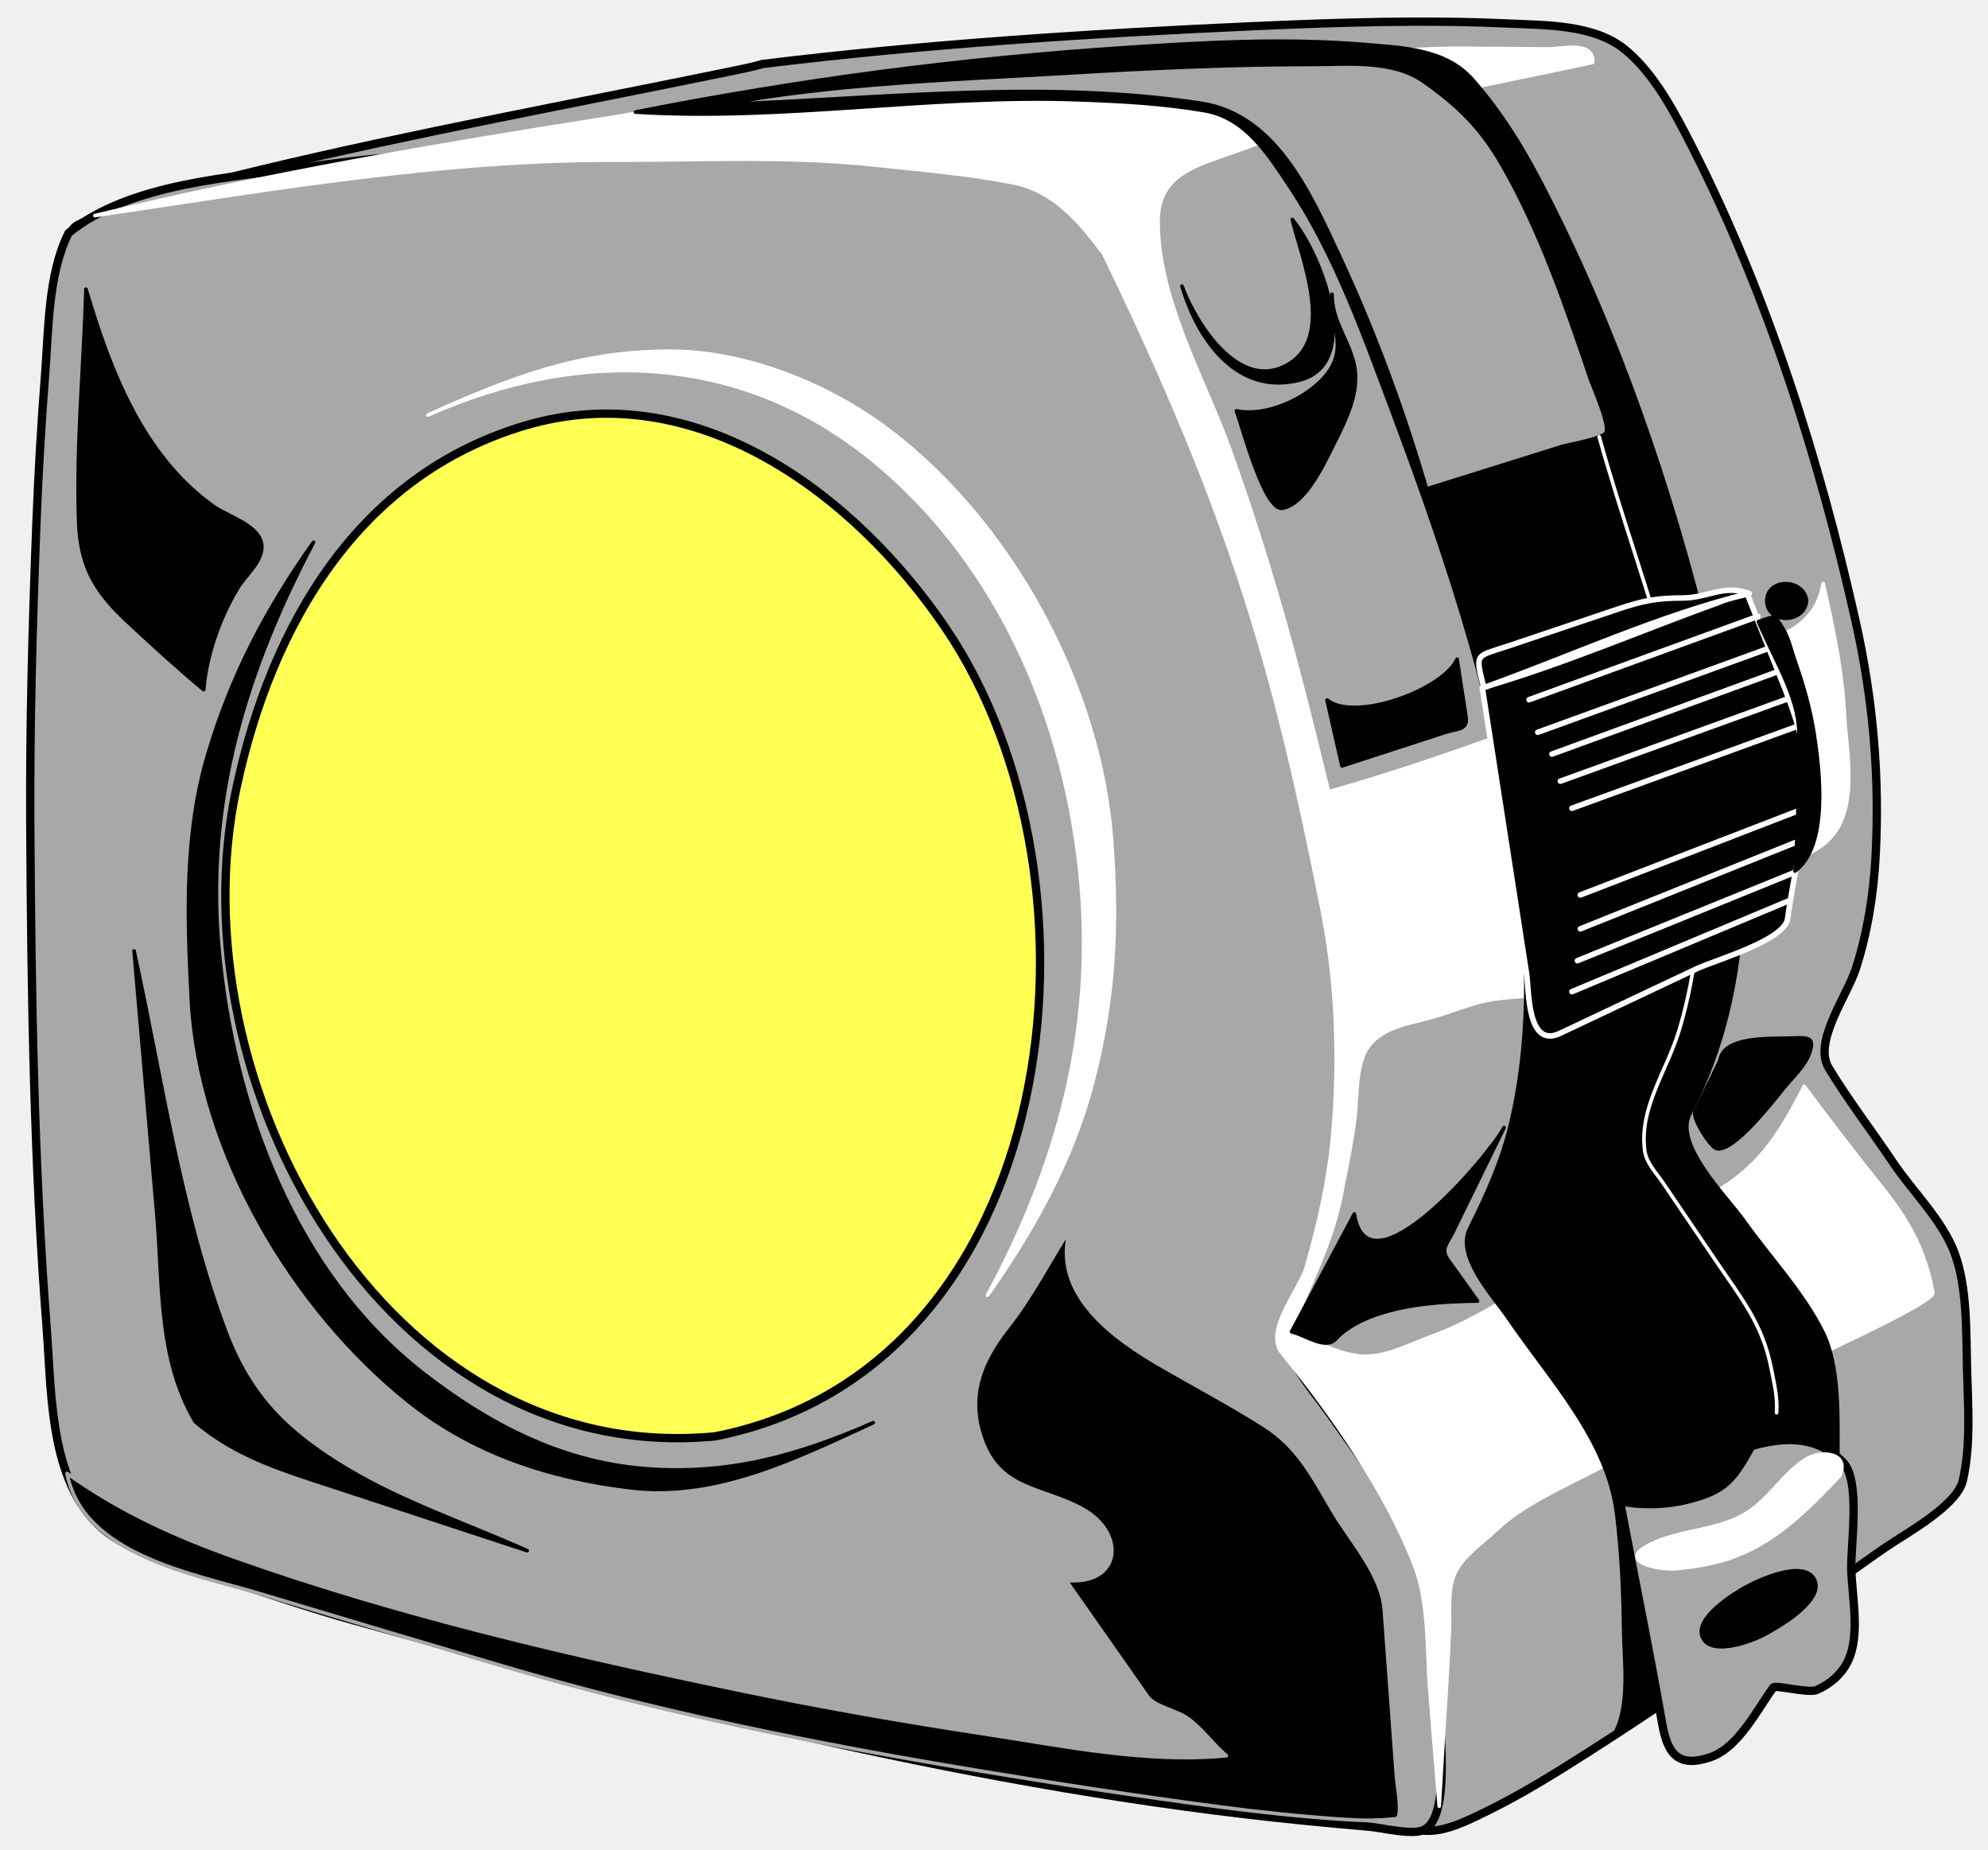
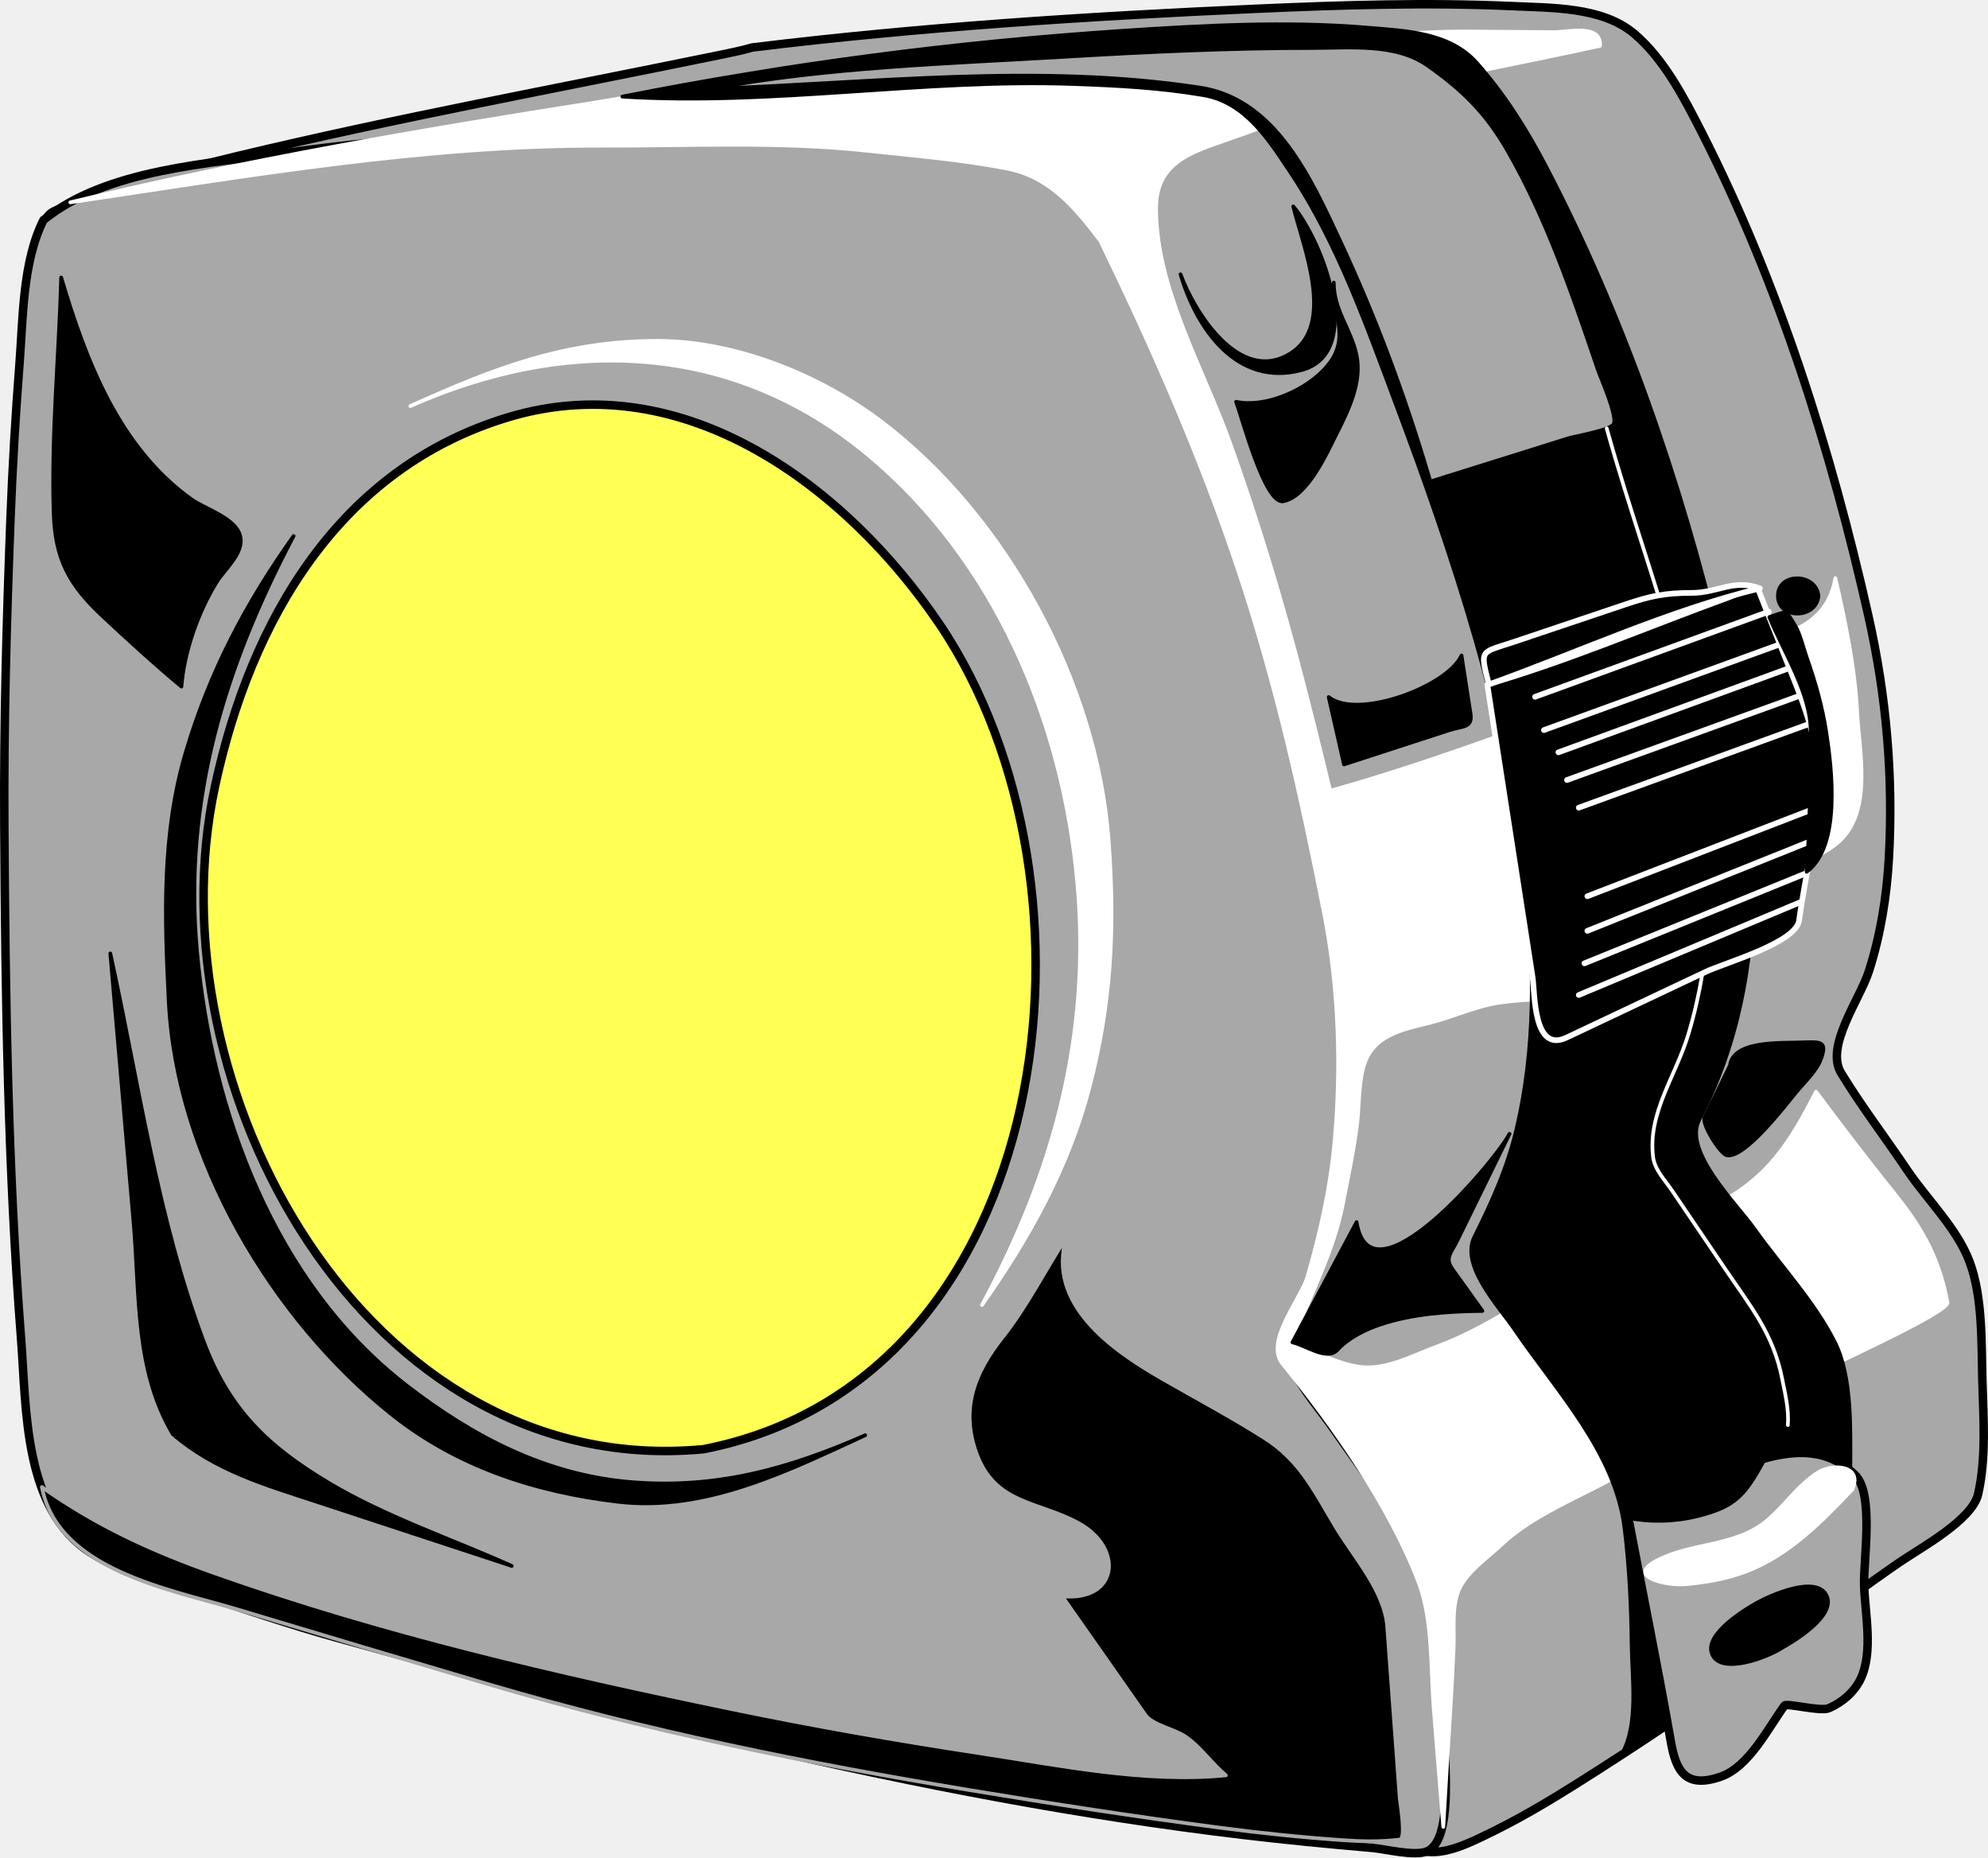
- <svg xmlns="http://www.w3.org/2000/svg" version="1.1" id="Layer_1" x="0px" y="0px" width="717.391px" height="667.392px" viewBox="0 0 717.391 667.392" enable-background="new 0 0 717.391 667.392" xml:space="preserve">
+ <svg xmlns="http://www.w3.org/2000/svg" version="1.1" id="Layer_1" x="0px" y="0px" width="256" height="239.147" viewBox="0 0 256 239.147" enable-background="new 0 0 717.391 667.392" xml:space="preserve">
  <defs id="defs73" />
-   <g id="g68">
-     <path fill-rule="evenodd" clip-rule="evenodd" fill="#A8A8A8" stroke="#000000" stroke-width="3" stroke-linecap="round" stroke-linejoin="round" d="   M275.186,23.076C334.11,15.87,393.59,12.054,452.884,9.42c30.197-1.341,60.717-2.333,90.932-0.95   c13.928,0.638,31.621,0.262,42.828,9.598c10.544,8.784,17.825,22.815,23.95,34.838c27.326,53.641,45.776,112.363,58.967,170.966   c6.372,28.312,8.864,56.79,7.23,85.79c-0.753,13.375-2.977,27.127-7.109,39.889c-3.162,9.765-15.498,26.382-9.759,35.796   c7.195,11.804,15.591,22.748,23.295,34.211c7.047,10.485,17.764,20.694,22.172,32.677c4.584,12.461,4.083,28.428,4.43,41.529   c0.349,13.176,1.452,27.391-1.49,40.346c-2.074,9.134-20.407,19.023-27.717,24.038c-12.138,8.325-23.909,17.191-35.96,25.648   c-23.214,16.291-46.634,32.479-70.53,47.751c-12.038,7.693-24.3,15.389-37.133,21.703c-13.006,6.399-24.794,12.329-35.51,0.479   c-21.066-23.297-43.255-45.624-65.023-68.261c-42.701-44.404-84.937-89.239-127.131-134.126   c-83.913-89.269-165.852-180.946-239.208-279.142C53.74,150.279,34.71,123.129,28.064,96.3c-1.313-5.299-5.763-12.517,0.62-15.467   c6.718-3.105,13.543-5.691,20.658-7.781C63.937,68.765,78.61,64.94,93.404,61.4c56.191-13.445,113.017-23.903,169.594-35.527   C267.09,25.033,271.17,24.241,275.186,23.076z" id="path2" />
-     <path fill-rule="evenodd" clip-rule="evenodd" fill="#A8A8A8" stroke="#000000" stroke-width="3" stroke-linecap="round" stroke-linejoin="round" d="   M24.764,84.044C46.842,65.958,84.132,64.022,111.289,60.2c30.079-4.233,60.388-6.316,90.692-8.047   c29.18-1.667,58.668-2.816,87.898-2.049c15.724,0.413,31.535,0.539,47.228,1.703c13.328,0.989,32.532,1.196,43.869,9.051   c22.403,15.522,33.824,51.39,44.057,75.429c11.919,28.002,20.874,57.474,30.046,86.456   c17.592,55.589,32.289,114.533,29.769,173.195c-0.619,14.417-2.187,28.855-5.735,42.877c-3.441,13.6-11.002,26.06-14.467,39.3   c-2.787,10.65,8.742,22.733,14.786,31.299c8.16,11.564,16.351,23.104,24.466,34.699c8.29,11.847,12.816,20.984,14.222,35.563   c1.338,13.878,1.708,27.979,1.708,41.91c0,8.904,2.829,34.741-6.164,38.685c-4.328,1.897-14.829-0.809-19.395-1.195   c-7.797-0.66-15.579-1.392-23.365-2.165c-116.306-11.542-230.869-41.039-343.195-72.271c-15.963-4.438-31.65-9.869-47.416-14.956   c-12.873-4.152-27.255-7.51-38.737-14.798c-23.898-15.168-22.763-50.564-24.705-75.579c-4.687-60.378-5.552-120.768-5.918-181.297   c-0.219-36.204,0.792-72.479,2.184-108.652c0.702-18.226,1.764-36.394,3.18-54.577C17.546,118.701,17.366,98.711,24.764,84.044z" id="path4" />
-     <path fill-rule="evenodd" clip-rule="evenodd" fill="#FFFF54" stroke="#000000" stroke-width="3" stroke-linecap="round" stroke-linejoin="round" d="   M258.024,518.225c125.461-24.62,145.187-199.952,83.369-291.395c-32.664-48.317-90.078-91.648-151.923-73.283   c-60.442,17.948-91.562,72.174-104.108,130.572C62.573,390.192,138.716,529.556,258.024,518.225z" id="path6" />
-     <path fill-rule="evenodd" clip-rule="evenodd" fill="#FFFFFF" stroke="#FFFFFF" stroke-width="1.306" stroke-linecap="round" stroke-linejoin="round" d="   M398.171,91.344c-8.793-11.475-17.744-22.512-32.745-25.446c-16.492-3.226-33.176-4.573-49.884-6.368   c-31.055-3.336-62.628-1.673-93.838-1.744C159.772,57.646,97.842,68.338,36.821,77.405c-0.857,0.127-1.715,0.255-2.573,0.382   c61.424-14.911,123.285-25.496,185.711-35.31c27.104-4.261,55.165-12.106,82.449-13.291c33.883-1.472,67.701-3.452,101.555-5.507   c30.188-1.833,60.388-3.342,90.591-4.894c11.115-0.571,22.232-1.438,33.364-1.356c10.17,0.074,20.341,0.148,30.512,0.223   c5.089,0.037,16.83-3.068,16.297,4.853c-29.903,6.533-59.877,11.993-89.643,19.188c-14.396,3.48-28.711,9.368-42.717,14.19   c-12.987,4.472-24.475,8.363-24.475,24.034c0,28.176,16.502,56.25,25.881,82.208c9.914,27.443,18.396,55.587,25.734,83.822   c3.433,13.203,6.707,26.43,9.924,39.688c31.766-8.898,62.667-20.437,93.651-31.73c15.594-5.684,31.188-11.365,46.768-17.086   c16.743-6.148,34.638-6.916,38.039-26.29c3.606,15.658,6.892,31.429,7.721,47.503c0.707,13.708,5.415,34.676-6.302,45.43   c-5.855,5.374-16.391,8.839-23.302,12.543c-7.683,4.119-14.807,9.621-22.072,14.425c-13.642,9.019-17.608,28.067-24.132,42.726   c-4.844-4.191-12.753-14.836-19.355-14.462c-10.218,0.579-20.861,0.322-30.992,1.756c-8.655,1.225-16.605,5.131-25.06,7.225   c-7.701,1.907-17.16,3.655-21.495,11.262c-3.603,6.32-3.109,16.766-3.936,23.894c-1.107,9.558-3.207,18.976-5,28.427   c-3.268,17.223-11.873,33.001-18.09,49.231c7.763,2.957,16.293,7.854,24.654,8.724c8.964,0.933,18.276-4.207,26.354-7.163   c16.806-6.149,32.461-17.166,47.822-26.374c16.259-9.746,33.796-15.332,50.742-23.767c18.436-9.176,26.586-22.245,35.613-39.977   c9.179,12.358,18.482,24.491,28.112,36.5c9.838,12.268,15.427,22.671,18.338,37.952c0.63,3.305-39.158,21.289-43.662,23.668   c-11.758,6.212-23.649,12.157-35.512,18.168c-12.266,6.214-24.673,12.17-36.62,18.981c-13.292,7.577-30.54,14.077-41.681,24.654   c-4.862,4.616-11.906,9.289-14.899,15.493c-2.903,6.02-1.858,14.149-2.111,20.623c-0.56,14.34-1.584,28.675-2.439,42.999   c-0.411,6.892-0.819,13.782-1.229,20.674c-1.149-13.853-2.219-27.711-3.355-41.564c-1.167-14.214-0.244-31.402-5.373-44.822   c-10.306-26.97-29.889-54.823-48.003-77.096c-6.558-8.063,6.387-22.587,8.905-31.421c4.446-15.592,7.864-30.587,9.363-46.755   c2.45-26.449,1.553-54.614-3.578-80.674c-8.178-41.529-16.969-81.109-30.368-121.311   C433.525,167.728,416.69,129.513,398.171,91.344z" id="path8" />
-     <path fill-rule="evenodd" clip-rule="evenodd" stroke="#000000" stroke-width="1.306" stroke-linecap="round" stroke-linejoin="round" d="   M70.468,512.918c-13.423-22.506-11.658-49.281-13.874-74.887c-2.739-31.646-5.478-63.29-8.217-94.935   c9.944,45.319,16.639,93.522,32.994,137.13c8.972,23.922,22.529,36.978,44.204,49.923c19.995,11.941,43.396,19.794,64.653,29.325   c-22.971-7.555-45.941-15.11-68.912-22.665C103.013,530.791,85.351,525.731,70.468,512.918L70.468,512.918z" id="path10" />
-     <path fill-rule="evenodd" clip-rule="evenodd" stroke="#000000" stroke-width="1.306" stroke-linecap="round" stroke-linejoin="round" d="   M659.12,573.227l-76.714,52.717c6.026-10.242,3.625-26.992,3.501-38.441c-0.149-13.706-0.824-27.527-2.478-41.14   c-3.277-26.991-24.016-48.534-38.941-70.472c-5.616-8.255-19.219-22.52-14.137-32.667c6.278-12.531,11.732-24.686,14.957-38.412   c6.613-28.144,6.338-57.855,3.156-86.465c-6.361-57.21-25.688-115.401-45.817-169.076c-10.327-27.538-20.688-57.136-37.106-81.753   c-7.736-11.599-15.963-25.035-30.873-27.591c-15.289-2.622-30.436-3.394-45.922-3.946c-53.041-1.891-106.673,7.801-159.45,4.447   c58.537-11.604,116.841-19.264,176.528-23.231c28.534-1.896,58.068-3.528,86.604-1.131c13.571,1.14,29.152,1.6,38.799,12.487   c9.783,11.043,17.471,23.23,24.311,36.283c27.503,52.489,47.861,111.361,61.597,168.962c13.396,56.185,20.125,115-7.369,168.138   c-5.741,11.098,13.287,29.666,19.605,38.568c9.205,12.97,21.337,25.82,28.42,40.081c6.087,12.256,5.405,30.567,5.405,44.024   C663.196,538.21,666.932,561.517,659.12,573.227z" id="path12" />
-     <path fill-rule="evenodd" clip-rule="evenodd" fill="#FFFFFF" stroke="#FFFFFF" stroke-width="1.306" stroke-linecap="round" stroke-linejoin="round" d="   M154.387,149.756c55.383-24.616,114.068-22.527,161.888,17.401c44.751,37.365,68.655,93.99,73.789,151.141   c4.809,53.525-8.299,102.033-33.711,149.012c16.57-23.459,30.575-48.549,37.904-76.592c7.86-30.073,9.166-56.577,6.853-87.642   c-4.134-55.507-36.039-114.356-80.316-147.889c-21.708-16.44-51.512-28.478-79.045-28.478   C208.936,126.708,183.897,136.439,154.387,149.756L154.387,149.756z" id="path14" />
-     <path fill-rule="evenodd" clip-rule="evenodd" stroke="#000000" stroke-width="1.306" stroke-linecap="round" stroke-linejoin="round" d="   M315.112,513.295c-27.221,11.948-52.519,18.971-82.398,16.586c-30.326-2.421-56.288-16.051-79.92-34.366   c-46.408-35.965-68.708-96.72-73.798-153.231c-4.794-53.22,9.601-100.084,34.144-146.638   c-17.057,24.023-29.623,47.938-38.054,76.233c-8.607,28.884-7.557,58.7-6.052,88.389c2.793,55.116,36.313,111.83,78.694,145.634   c23.227,18.526,50.972,27.485,80.074,30.902C258.774,540.442,288.066,525.731,315.112,513.295z" id="path16" />
-     <path fill-rule="evenodd" clip-rule="evenodd" fill="#A8A8A8" stroke="#000000" stroke-width="1.306" stroke-linecap="round" stroke-linejoin="round" d="   M514.799,176.395c16.249-5.09,32.498-10.179,48.746-15.269c2.232-0.699,14.927-2.845,16.019-5.018   c1.432-2.847-4.634-16.375-5.648-19.36c-8.956-26.347-18.161-53.55-32.186-77.736c-7.537-12.999-15.853-21.074-28.003-29.607   c-11.29-7.929-27.362-6.146-40.741-6.146c-29.03,0-58.013,1.357-86.985,3.066c-41.633,2.456-84.44,3.688-125.509,11.353   c57.366-2.029,115.786-9.146,172.967-0.418c26.77,4.086,39.171,32.112,49.639,54.541c12.364,26.49,22.569,53.851,30.892,81.865   C514.259,174.576,514.529,175.485,514.799,176.395z" id="path18" />
-     <path fill="none" stroke="#FFFFFF" stroke-width="1.306" stroke-linecap="round" stroke-linejoin="round" d="M577.099,157.628   c15.736,56.612,40.476,110.872,36.315,171.063c-0.997,14.421-3.241,28.863-7.396,42.749c-4.488,15.003-14.44,27.873-12.536,43.535   c0.551,4.53,4.167,8.165,6.691,11.887c6.295,9.279,12.59,18.56,18.885,27.84c9.128,13.457,16.912,22.853,20.029,38.637   c1.089,5.512,2.421,10.702,2.015,16.354" id="path20" />
-     <path fill-rule="evenodd" clip-rule="evenodd" fill="#A8A8A8" stroke="#000000" stroke-width="3" stroke-linecap="round" stroke-linejoin="round" d="   M632,521.738c12.285-3.465,23.642-3.711,32.999,5.761c6.559,6.638,2.795,29.859,3.051,38.748   c0.284,9.854,3.278,23.569-1.157,32.962c-2.274,4.816-6.586,8.482-11.341,10.532c-2.908,1.254-14.898-1.923-15.623-0.935   c-5.729,7.812-12.513,21.575-22.455,25.074c-12.584,4.429-15.908-1.999-17.727-12.397c-4.673-26.72-10.178-53.356-15.159-79.833   c7.949,1.574,16.614,1.356,24.466-0.617C622.443,537.667,625.266,533.806,632,521.738z" id="path22" />
-     <path fill-rule="evenodd" clip-rule="evenodd" fill="#FFFFFF" stroke="#FFFFFF" stroke-width="1.306" stroke-linecap="round" stroke-linejoin="round" d="   M663.863,532.451c3.884-8.571-6.975-9.265-12.092-6.02c-7.219,4.578-11.627,11.615-18.063,17.019   c-11.143,9.355-26.563,7.622-39.01,14.171c-11.131,5.856,4.09,8.828,9.754,8.348c7.317-0.62,14.963-1.889,21.847-4.514   C641.432,555.683,652.885,544.06,663.863,532.451z" id="path24" />
-     <path fill-rule="evenodd" clip-rule="evenodd" stroke="#000000" stroke-width="1.306" stroke-linecap="round" stroke-linejoin="round" d="   M638.918,588.487c4.623-2.559,19.632-11.65,15.745-18.767c-3.815-6.986-19.497,0.056-24.275,2.654   c-4.574,2.487-18.79,11.18-16.119,18.108C617.27,598.268,634.189,591.633,638.918,588.487z" id="path26" />
-     <path fill-rule="evenodd" clip-rule="evenodd" stroke="#FFFFFF" stroke-width="2" stroke-linecap="round" stroke-linejoin="round" d="   M534.902,248.083c5.335,34.469,10.669,68.939,16.004,103.408c0.868,5.612,0.11,26.961,12.007,21.339   c16.418-7.757,32.835-15.515,49.253-23.272c6.585-3.111,31.846-10.207,32.913-18.101c2.184-16.138,6.77-33.541,6.738-49.81   c-0.029-15.624-6.198-29.355-11.816-43.51c-3.141-7.915-6.282-15.829-9.423-23.744c-0.65-1.64-8.894,2.393-10.366,2.926   C591.959,227.556,563.765,239.723,534.902,248.083z" id="path28" />
-     <line fill="none" stroke="#FFFFFF" stroke-width="2" stroke-linecap="round" stroke-linejoin="round" x1="637.408" y1="234.234" x2="554.915" y2="264.205" id="line30" />
-     <line fill="none" stroke="#FFFFFF" stroke-width="2" stroke-linecap="round" stroke-linejoin="round" x1="634.367" y1="222.381" x2="551.781" y2="252.451" id="line32" />
-     <line fill="none" stroke="#FFFFFF" stroke-width="2" stroke-linecap="round" stroke-linejoin="round" x1="645.561" y1="324.98" x2="567.236" y2="357.788" id="line34" />
-     <line fill="none" stroke="#FFFFFF" stroke-width="2" stroke-linecap="round" stroke-linejoin="round" x1="648.69" y1="303.645" x2="570.273" y2="335.128" id="line36" />
-     <line fill="none" stroke="#FFFFFF" stroke-width="2" stroke-linecap="round" stroke-linejoin="round" x1="647.644" y1="314.744" x2="569.227" y2="346.602" id="line38" />
-     <line fill="none" stroke="#FFFFFF" stroke-width="2" stroke-linecap="round" stroke-linejoin="round" x1="650.587" y1="291.892" x2="570.273" y2="322.897" id="line40" />
-     <line fill="none" stroke="#FFFFFF" stroke-width="2" stroke-linecap="round" stroke-linejoin="round" x1="649.734" y1="261.638" x2="567.236" y2="291.609" id="line42" />
-     <line fill="none" stroke="#FFFFFF" stroke-width="2" stroke-linecap="round" stroke-linejoin="round" x1="645.561" y1="251.975" x2="563.067" y2="281.839" id="line44" />
-     <line fill="none" stroke="#FFFFFF" stroke-width="2" stroke-linecap="round" stroke-linejoin="round" x1="642.434" y1="242.01" x2="560.033" y2="272.068" id="line46" />
-     <path fill-rule="evenodd" clip-rule="evenodd" stroke="#FFFFFF" stroke-width="2" stroke-linecap="round" stroke-linejoin="round" d="   M631.24,214.141c-9.396-3.437-14.742,1.607-24.221,1.607c-9.268,0-14.422,1.07-23.151,4.005   c-13.109,4.408-26.22,8.816-39.329,13.225c-12.08,4.063-12.339,2.333-9.069,15.104C566.925,236.83,598.772,222.003,631.24,214.141z   " id="path48" />
-     <path fill-rule="evenodd" clip-rule="evenodd" stroke="#000000" stroke-width="1.306" stroke-linecap="round" stroke-linejoin="round" d="   M542.77,406.816c-5.319,10.003-49.137,61.865-54.044,31.189c-7.555,14.161-15.108,28.321-22.663,42.482   c4.949,1.117,12.177,6.638,15.903,2.636c3.955-4.248,9.743-7.142,15.188-8.955c11.492-3.828,23.997-4.629,36.039-4.77   c-3.519-4.907-7.037-9.815-10.555-14.723c-2.898-4.042-0.461-5.779,1.729-10.255C530.501,431.886,536.635,419.351,542.77,406.816z" id="path50" />
-     <path fill-rule="evenodd" clip-rule="evenodd" stroke="#000000" stroke-width="1.306" stroke-linecap="round" stroke-linejoin="round" d="   M620.622,382.732c-2.984,6.115-5.969,12.229-8.953,18.345c-1.091,2.235,5.482,12.805,7.814,13.32   c6.283,1.389,20.871-17.761,24.513-22.186c2.829-3.438,7.356-7.675,8.868-11.949c2.16-6.107-0.059-5.982-6.688-5.731   C638.399,374.824,621.841,373.753,620.622,382.732z" id="path52" />
-     <path fill-rule="evenodd" clip-rule="evenodd" stroke="#000000" stroke-width="1.306" stroke-linecap="round" stroke-linejoin="round" d="   M426.521,103.197c5.686,19.423,20.009,39.828,42.65,33.864c22.863-6.022,7.442-45.646-2.823-57.85   c3.289,13.818,15.42,42.099-1.327,52.146C447.189,142.056,431.32,116.38,426.521,103.197z" id="path54" />
-     <path fill-rule="evenodd" clip-rule="evenodd" stroke="#000000" stroke-width="1.306" stroke-linecap="round" stroke-linejoin="round" d="   M446.15,148.236c10.194,2.118,23.376-3.66,30.487-10.764c10.88-10.867,3.519-19.051,4.028-31.339   c-0.003,9.827,6.022,16.305,8.012,25.461c2.095,9.637-2.829,19.61-7.063,28.021c-3.56,7.071-10.242,22.113-18.777,23.753   C456.28,184.629,448.292,153.786,446.15,148.236z" id="path56" />
-     <path fill-rule="evenodd" clip-rule="evenodd" stroke="#000000" stroke-width="1.306" stroke-linecap="round" stroke-linejoin="round" d="   M478.865,252.536c1.801,7.935,3.603,15.87,5.403,23.804c12.386-4.026,24.771-8.052,37.156-12.079   c4.679-1.521,8.358-0.761,7.57-5.839c-1.064-6.858-2.129-13.717-3.193-20.576C520.78,248.892,488.989,260.654,478.865,252.536   L478.865,252.536z" id="path58" />
-     <path fill-rule="evenodd" clip-rule="evenodd" stroke="#000000" stroke-width="1.306" stroke-linecap="round" stroke-linejoin="round" d="   M651.914,216.794c-0.813-8.172-14.328-8.375-14.321,0C637.599,225.202,651.214,225.068,651.914,216.794z" id="path60" />
-     <path fill-rule="evenodd" clip-rule="evenodd" stroke="#000000" stroke-width="1.306" stroke-linecap="round" stroke-linejoin="round" d="   M31.022,104.33c-0.796,27.673-3.551,55.68-2.654,83.352c0.523,16.145,5.436,25.237,17.308,36.314   c9.114,8.504,18.229,16.858,27.83,24.843c0.977-12.396,5.915-26.326,12.42-36.887c2.932-4.759,9.853-10.233,8.344-16.306   c-1.589-6.397-12.412-9.513-17.209-12.942C51.362,164.333,39.704,133.578,31.022,104.33z" id="path62" />
-     <path fill-rule="evenodd" clip-rule="evenodd" stroke="#A8A8A8" stroke-width="1.306" stroke-linecap="round" stroke-linejoin="round" d="   M384.708,570.197c9.78,13.95,19.561,27.901,29.341,41.852c2.604,3.716,10.392,5.022,14.272,7.735   c5.494,3.84,9.153,9.416,14.226,13.655c-28.616,2.798-59.26-3.594-87.488-7.884c-28.998-4.406-57.92-9.47-86.648-15.403   c-62.088-12.824-123.694-27.037-183.523-48.245c-22.171-7.859-41.461-16.725-60.691-30.31c5.623,29.514,45.713,36.178,69.47,43.341   c29.506,8.896,59.043,17.701,88.606,26.41c55.627,16.388,112.283,27.776,169.425,37.256c29.354,4.87,58.783,9.396,88.282,13.285   c14.502,1.913,29.055,3.429,43.647,4.445c6.847,0.478,13.51,0.64,20.326-0.2c2.389-0.294,0.17-12.628,0.009-14.829   c-1.469-20.112-2.938-40.226-4.406-60.338c-0.929-12.711-11.901-24.705-18.289-35.39c-7.548-12.626-12.566-23.348-25.163-31.333   c-11.811-7.486-24.227-14.079-36.353-21.052c-18.03-10.367-40.462-26.359-33.62-49.688c-7.668,11.841-13.721,24.111-22.52,35.23   c-9.691,12.247-14.948,25.027-9.249,40.826c6.613,18.335,21.819,16.895,36.284,24.866   C406.342,553.077,404.775,572.019,384.708,570.197L384.708,570.197z" id="path64" />
-     <path fill-rule="evenodd" clip-rule="evenodd" stroke="#000000" stroke-width="1.306" stroke-linecap="round" stroke-linejoin="round" d="   M634.562,224.281c4.931,12.167,14.602,26.982,14.602,40.219c0,16.721-0.28,33.097-1.423,49.77   c12.221-8.959,8.916-36.478,6.923-49.406c-1.394-9.043-3.887-17.753-6.911-26.367c-1.235-3.518-2.242-8.168-4.185-11.37   C640.203,221.579,641.053,222.145,634.562,224.281z" id="path66" />
+   <g id="g68" transform="matrix(0.3644557,0,0,0.3644557,-3.427022,-2.297229)">
+     <path d="M 275.186,23.076 C 334.11,15.87 393.59,12.054 452.884,9.42 c 30.197,-1.341 60.717,-2.333 90.932,-0.95 13.928,0.638 31.621,0.262 42.828,9.598 10.544,8.784 17.825,22.815 23.95,34.838 27.326,53.641 45.776,112.363 58.967,170.966 6.372,28.312 8.864,56.79 7.23,85.79 -0.753,13.375 -2.977,27.127 -7.109,39.889 -3.162,9.765 -15.498,26.382 -9.759,35.796 7.195,11.804 15.591,22.748 23.295,34.211 7.047,10.485 17.764,20.694 22.172,32.677 4.584,12.461 4.083,28.428 4.43,41.529 0.349,13.176 1.452,27.391 -1.49,40.346 -2.074,9.134 -20.407,19.023 -27.717,24.038 -12.138,8.325 -23.909,17.191 -35.96,25.648 -23.214,16.291 -46.634,32.479 -70.53,47.751 -12.038,7.693 -24.3,15.389 -37.133,21.703 -13.006,6.399 -24.794,12.329 -35.51,0.479 C 480.414,630.432 458.225,608.105 436.457,585.468 393.756,541.064 351.52,496.229 309.326,451.342 225.413,362.073 143.474,270.396 70.118,172.2 53.74,150.279 34.71,123.129 28.064,96.3 26.751,91.001 22.301,83.783 28.684,80.833 35.402,77.728 42.227,75.142 49.342,73.052 63.937,68.765 78.61,64.94 93.404,61.4 149.595,47.955 206.421,37.497 262.998,25.873 c 4.092,-0.84 8.172,-1.632 12.188,-2.797 z" id="path2" style="clip-rule:evenodd;fill:#a8a8a8;fill-rule:evenodd;stroke:#000000;stroke-width:3;stroke-linecap:round;stroke-linejoin:round" />
+     <path d="M 24.764,84.044 C 46.842,65.958 84.132,64.022 111.289,60.2 c 30.079,-4.233 60.388,-6.316 90.692,-8.047 29.18,-1.667 58.668,-2.816 87.898,-2.049 15.724,0.413 31.535,0.539 47.228,1.703 13.328,0.989 32.532,1.196 43.869,9.051 22.403,15.522 33.824,51.39 44.057,75.429 11.919,28.002 20.874,57.474 30.046,86.456 17.592,55.589 32.289,114.533 29.769,173.195 -0.619,14.417 -2.187,28.855 -5.735,42.877 -3.441,13.6 -11.002,26.06 -14.467,39.3 -2.787,10.65 8.742,22.733 14.786,31.299 8.16,11.564 16.351,23.104 24.466,34.699 8.29,11.847 12.816,20.984 14.222,35.563 1.338,13.878 1.708,27.979 1.708,41.91 0,8.904 2.829,34.741 -6.164,38.685 -4.328,1.897 -14.829,-0.809 -19.395,-1.195 -7.797,-0.66 -15.579,-1.392 -23.365,-2.165 C 354.598,645.369 240.035,615.872 127.709,584.64 111.746,580.202 96.059,574.771 80.293,569.684 67.42,565.532 53.038,562.174 41.556,554.886 17.658,539.718 18.793,504.322 16.851,479.307 12.164,418.929 11.299,358.539 10.933,298.01 c -0.219,-36.204 0.792,-72.479 2.184,-108.652 0.702,-18.226 1.764,-36.394 3.18,-54.577 1.249,-16.08 1.069,-36.07 8.467,-50.737 z" id="path4" style="clip-rule:evenodd;fill:#a8a8a8;fill-rule:evenodd;stroke:#000000;stroke-width:3;stroke-linecap:round;stroke-linejoin:round" />
+     <path d="M 258.024,518.225 C 383.485,493.605 403.211,318.273 341.393,226.83 308.729,178.513 251.315,135.182 189.47,153.547 129.028,171.495 97.908,225.721 85.362,284.119 62.573,390.192 138.716,529.556 258.024,518.225 Z" id="path6" style="clip-rule:evenodd;fill:#ffff54;fill-rule:evenodd;stroke:#000000;stroke-width:3;stroke-linecap:round;stroke-linejoin:round" />
+     <path d="M 398.171,91.344 C 389.378,79.869 380.427,68.832 365.426,65.898 348.934,62.672 332.25,61.325 315.542,59.53 284.487,56.194 252.914,57.857 221.704,57.786 159.772,57.646 97.842,68.338 36.821,77.405 c -0.857,0.127 -1.715,0.255 -2.573,0.382 61.424,-14.911 123.285,-25.496 185.711,-35.31 27.104,-4.261 55.165,-12.106 82.449,-13.291 33.883,-1.472 67.701,-3.452 101.555,-5.507 30.188,-1.833 60.388,-3.342 90.591,-4.894 11.115,-0.571 22.232,-1.438 33.364,-1.356 10.17,0.074 20.341,0.148 30.512,0.223 5.089,0.037 16.83,-3.068 16.297,4.853 -29.903,6.533 -59.877,11.993 -89.643,19.188 -14.396,3.48 -28.711,9.368 -42.717,14.19 -12.987,4.472 -24.475,8.363 -24.475,24.034 0,28.176 16.502,56.25 25.881,82.208 9.914,27.443 18.396,55.587 25.734,83.822 3.433,13.203 6.707,26.43 9.924,39.688 31.766,-8.898 62.667,-20.437 93.651,-31.73 15.594,-5.684 31.188,-11.365 46.768,-17.086 16.743,-6.148 34.638,-6.916 38.039,-26.29 3.606,15.658 6.892,31.429 7.721,47.503 0.707,13.708 5.415,34.676 -6.302,45.43 -5.855,5.374 -16.391,8.839 -23.302,12.543 -7.683,4.119 -14.807,9.621 -22.072,14.425 -13.642,9.019 -17.608,28.067 -24.132,42.726 -4.844,-4.191 -12.753,-14.836 -19.355,-14.462 -10.218,0.579 -20.861,0.322 -30.992,1.756 -8.655,1.225 -16.605,5.131 -25.06,7.225 -7.701,1.907 -17.16,3.655 -21.495,11.262 -3.603,6.32 -3.109,16.766 -3.936,23.894 -1.107,9.558 -3.207,18.976 -5,28.427 -3.268,17.223 -11.873,33.001 -18.09,49.231 7.763,2.957 16.293,7.854 24.654,8.724 8.964,0.933 18.276,-4.207 26.354,-7.163 16.806,-6.149 32.461,-17.166 47.822,-26.374 16.259,-9.746 33.796,-15.332 50.742,-23.767 18.436,-9.176 26.586,-22.245 35.613,-39.977 9.179,12.358 18.482,24.491 28.112,36.5 9.838,12.268 15.427,22.671 18.338,37.952 0.63,3.305 -39.158,21.289 -43.662,23.668 -11.758,6.212 -23.649,12.157 -35.512,18.168 -12.266,6.214 -24.673,12.17 -36.62,18.981 -13.292,7.577 -30.54,14.077 -41.681,24.654 -4.862,4.616 -11.906,9.289 -14.899,15.493 -2.903,6.02 -1.858,14.149 -2.111,20.623 -0.56,14.34 -1.584,28.675 -2.439,42.999 -0.411,6.892 -0.819,13.782 -1.229,20.674 -1.149,-13.853 -2.219,-27.711 -3.355,-41.564 -1.167,-14.214 -0.244,-31.402 -5.373,-44.822 -10.306,-26.97 -29.889,-54.823 -48.003,-77.096 -6.558,-8.063 6.387,-22.587 8.905,-31.421 4.446,-15.592 7.864,-30.587 9.363,-46.755 2.45,-26.449 1.553,-54.614 -3.578,-80.674 C 469.137,287.783 460.346,248.203 446.947,208.001 433.525,167.728 416.69,129.513 398.171,91.344 Z" id="path8" style="clip-rule:evenodd;fill:#ffffff;fill-rule:evenodd;stroke:#ffffff;stroke-width:1.306;stroke-linecap:round;stroke-linejoin:round" />
+     <path d="M 70.468,512.918 C 57.045,490.412 58.81,463.637 56.594,438.031 c -2.739,-31.646 -5.478,-63.29 -8.217,-94.935 9.944,45.319 16.639,93.522 32.994,137.13 8.972,23.922 22.529,36.978 44.204,49.923 19.995,11.941 43.396,19.794 64.653,29.325 -22.971,-7.555 -45.941,-15.11 -68.912,-22.665 -18.303,-6.018 -35.965,-11.078 -50.848,-23.891 z" id="path10" style="clip-rule:evenodd;fill-rule:evenodd;stroke:#000000;stroke-width:1.306;stroke-linecap:round;stroke-linejoin:round" />
+     <path d="m 659.12,573.227 -76.714,52.717 c 6.026,-10.242 3.625,-26.992 3.501,-38.441 -0.149,-13.706 -0.824,-27.527 -2.478,-41.14 -3.277,-26.991 -24.016,-48.534 -38.941,-70.472 -5.616,-8.255 -19.219,-22.52 -14.137,-32.667 6.278,-12.531 11.732,-24.686 14.957,-38.412 6.613,-28.144 6.338,-57.855 3.156,-86.465 C 542.103,261.137 522.776,202.946 502.647,149.271 492.32,121.733 481.959,92.135 465.541,67.518 457.805,55.919 449.578,42.483 434.668,39.927 419.379,37.305 404.232,36.533 388.746,35.981 335.705,34.09 282.073,43.782 229.296,40.428 287.833,28.824 346.137,21.164 405.824,17.197 c 28.534,-1.896 58.068,-3.528 86.604,-1.131 13.571,1.14 29.152,1.6 38.799,12.487 9.783,11.043 17.471,23.23 24.311,36.283 27.503,52.489 47.861,111.361 61.597,168.962 13.396,56.185 20.125,115 -7.369,168.138 -5.741,11.098 13.287,29.666 19.605,38.568 9.205,12.97 21.337,25.82 28.42,40.081 6.087,12.256 5.405,30.567 5.405,44.024 0,13.601 3.736,36.908 -4.076,48.618 z" id="path12" style="clip-rule:evenodd;fill-rule:evenodd;stroke:#000000;stroke-width:1.306;stroke-linecap:round;stroke-linejoin:round" />
+     <path d="m 154.387,149.756 c 55.383,-24.616 114.068,-22.527 161.888,17.401 44.751,37.365 68.655,93.99 73.789,151.141 4.809,53.525 -8.299,102.033 -33.711,149.012 16.57,-23.459 30.575,-48.549 37.904,-76.592 7.86,-30.073 9.166,-56.577 6.853,-87.642 -4.134,-55.507 -36.039,-114.356 -80.316,-147.889 -21.708,-16.44 -51.512,-28.478 -79.045,-28.478 -32.813,-0.001 -57.852,9.73 -87.362,23.047 z" id="path14" style="clip-rule:evenodd;fill:#ffffff;fill-rule:evenodd;stroke:#ffffff;stroke-width:1.306;stroke-linecap:round;stroke-linejoin:round" />
+     <path d="m 315.112,513.295 c -27.221,11.948 -52.519,18.971 -82.398,16.586 C 202.388,527.46 176.426,513.83 152.794,495.515 106.386,459.55 84.086,398.795 78.996,342.284 74.202,289.064 88.597,242.2 113.14,195.646 c -17.057,24.023 -29.623,47.938 -38.054,76.233 -8.607,28.884 -7.557,58.7 -6.052,88.389 2.793,55.116 36.313,111.83 78.694,145.634 23.227,18.526 50.972,27.485 80.074,30.902 30.972,3.638 60.264,-11.073 87.31,-23.509 z" id="path16" style="clip-rule:evenodd;fill-rule:evenodd;stroke:#000000;stroke-width:1.306;stroke-linecap:round;stroke-linejoin:round" />
+     <path d="m 514.799,176.395 c 16.249,-5.09 32.498,-10.179 48.746,-15.269 2.232,-0.699 14.927,-2.845 16.019,-5.018 1.432,-2.847 -4.634,-16.375 -5.648,-19.36 -8.956,-26.347 -18.161,-53.55 -32.186,-77.736 -7.537,-12.999 -15.853,-21.074 -28.003,-29.607 -11.29,-7.929 -27.362,-6.146 -40.741,-6.146 -29.03,0 -58.013,1.357 -86.985,3.066 -41.633,2.456 -84.44,3.688 -125.509,11.353 57.366,-2.029 115.786,-9.146 172.967,-0.418 26.77,4.086 39.171,32.112 49.639,54.541 12.364,26.49 22.569,53.851 30.892,81.865 0.269,0.91 0.539,1.819 0.809,2.729 z" id="path18" style="clip-rule:evenodd;fill:#a8a8a8;fill-rule:evenodd;stroke:#000000;stroke-width:1.306;stroke-linecap:round;stroke-linejoin:round" />
+     <path d="m 577.099,157.628 c 15.736,56.612 40.476,110.872 36.315,171.063 -0.997,14.421 -3.241,28.863 -7.396,42.749 -4.488,15.003 -14.44,27.873 -12.536,43.535 0.551,4.53 4.167,8.165 6.691,11.887 6.295,9.279 12.59,18.56 18.885,27.84 9.128,13.457 16.912,22.853 20.029,38.637 1.089,5.512 2.421,10.702 2.015,16.354" id="path20" style="fill:none;stroke:#ffffff;stroke-width:1.306;stroke-linecap:round;stroke-linejoin:round" />
+     <path d="m 632,521.738 c 12.285,-3.465 23.642,-3.711 32.999,5.761 6.559,6.638 2.795,29.859 3.051,38.748 0.284,9.854 3.278,23.569 -1.157,32.962 -2.274,4.816 -6.586,8.482 -11.341,10.532 -2.908,1.254 -14.898,-1.923 -15.623,-0.935 -5.729,7.812 -12.513,21.575 -22.455,25.074 -12.584,4.429 -15.908,-1.999 -17.727,-12.397 -4.673,-26.72 -10.178,-53.356 -15.159,-79.833 7.949,1.574 16.614,1.356 24.466,-0.617 13.389,-3.366 16.212,-7.227 22.946,-19.295 z" id="path22" style="clip-rule:evenodd;fill:#a8a8a8;fill-rule:evenodd;stroke:#000000;stroke-width:3;stroke-linecap:round;stroke-linejoin:round" />
+     <path d="m 663.863,532.451 c 3.884,-8.571 -6.975,-9.265 -12.092,-6.02 -7.219,4.578 -11.627,11.615 -18.063,17.019 -11.143,9.355 -26.563,7.622 -39.01,14.171 -11.131,5.856 4.09,8.828 9.754,8.348 7.317,-0.62 14.963,-1.889 21.847,-4.514 15.133,-5.772 26.586,-17.395 37.564,-29.004 z" id="path24" style="clip-rule:evenodd;fill:#ffffff;fill-rule:evenodd;stroke:#ffffff;stroke-width:1.306;stroke-linecap:round;stroke-linejoin:round" />
+     <path d="m 638.918,588.487 c 4.623,-2.559 19.632,-11.65 15.745,-18.767 -3.815,-6.986 -19.497,0.056 -24.275,2.654 -4.574,2.487 -18.79,11.18 -16.119,18.108 3.001,7.786 19.92,1.151 24.649,-1.995 z" id="path26" style="clip-rule:evenodd;fill-rule:evenodd;stroke:#000000;stroke-width:1.306;stroke-linecap:round;stroke-linejoin:round" />
+     <path d="m 534.902,248.083 c 5.335,34.469 10.669,68.939 16.004,103.408 0.868,5.612 0.11,26.961 12.007,21.339 16.418,-7.757 32.835,-15.515 49.253,-23.272 6.585,-3.111 31.846,-10.207 32.913,-18.101 2.184,-16.138 6.77,-33.541 6.738,-49.81 -0.029,-15.624 -6.198,-29.355 -11.816,-43.51 -3.141,-7.915 -6.282,-15.829 -9.423,-23.744 -0.65,-1.64 -8.894,2.393 -10.366,2.926 -28.253,10.237 -56.447,22.404 -85.31,30.764 z" id="path28" style="clip-rule:evenodd;fill-rule:evenodd;stroke:#ffffff;stroke-width:2;stroke-linecap:round;stroke-linejoin:round" />
+     <line x1="637.408" y1="234.234" x2="554.915" y2="264.205" id="line30" style="fill:none;stroke:#ffffff;stroke-width:2;stroke-linecap:round;stroke-linejoin:round" />
+     <line x1="634.367" y1="222.381" x2="551.781" y2="252.451" id="line32" style="fill:none;stroke:#ffffff;stroke-width:2;stroke-linecap:round;stroke-linejoin:round" />
+     <line x1="645.561" y1="324.98" x2="567.236" y2="357.788" id="line34" style="fill:none;stroke:#ffffff;stroke-width:2;stroke-linecap:round;stroke-linejoin:round" />
+     <line x1="648.69" y1="303.645" x2="570.273" y2="335.128" id="line36" style="fill:none;stroke:#ffffff;stroke-width:2;stroke-linecap:round;stroke-linejoin:round" />
+     <line x1="647.644" y1="314.744" x2="569.227" y2="346.602" id="line38" style="fill:none;stroke:#ffffff;stroke-width:2;stroke-linecap:round;stroke-linejoin:round" />
+     <line x1="650.587" y1="291.892" x2="570.273" y2="322.897" id="line40" style="fill:none;stroke:#ffffff;stroke-width:2;stroke-linecap:round;stroke-linejoin:round" />
+     <line x1="649.734" y1="261.638" x2="567.236" y2="291.609" id="line42" style="fill:none;stroke:#ffffff;stroke-width:2;stroke-linecap:round;stroke-linejoin:round" />
+     <line x1="645.561" y1="251.975" x2="563.067" y2="281.839" id="line44" style="fill:none;stroke:#ffffff;stroke-width:2;stroke-linecap:round;stroke-linejoin:round" />
+     <line x1="642.434" y1="242.01" x2="560.033" y2="272.068" id="line46" style="fill:none;stroke:#ffffff;stroke-width:2;stroke-linecap:round;stroke-linejoin:round" />
+     <path d="m 631.24,214.141 c -9.396,-3.437 -14.742,1.607 -24.221,1.607 -9.268,0 -14.422,1.07 -23.151,4.005 -13.109,4.408 -26.22,8.816 -39.329,13.225 -12.08,4.063 -12.339,2.333 -9.069,15.104 31.455,-11.252 63.302,-26.079 95.77,-33.941 z" id="path48" style="clip-rule:evenodd;fill-rule:evenodd;stroke:#ffffff;stroke-width:2;stroke-linecap:round;stroke-linejoin:round" />
+     <path d="m 542.77,406.816 c -5.319,10.003 -49.137,61.865 -54.044,31.189 -7.555,14.161 -15.108,28.321 -22.663,42.482 4.949,1.117 12.177,6.638 15.903,2.636 3.955,-4.248 9.743,-7.142 15.188,-8.955 11.492,-3.828 23.997,-4.629 36.039,-4.77 -3.519,-4.907 -7.037,-9.815 -10.555,-14.723 -2.898,-4.042 -0.461,-5.779 1.729,-10.255 6.134,-12.534 12.268,-25.069 18.403,-37.604 z" id="path50" style="clip-rule:evenodd;fill-rule:evenodd;stroke:#000000;stroke-width:1.306;stroke-linecap:round;stroke-linejoin:round" />
+     <path d="m 620.622,382.732 c -2.984,6.115 -5.969,12.229 -8.953,18.345 -1.091,2.235 5.482,12.805 7.814,13.32 6.283,1.389 20.871,-17.761 24.513,-22.186 2.829,-3.438 7.356,-7.675 8.868,-11.949 2.16,-6.107 -0.059,-5.982 -6.688,-5.731 -7.777,0.293 -24.335,-0.778 -25.554,8.201 z" id="path52" style="clip-rule:evenodd;fill-rule:evenodd;stroke:#000000;stroke-width:1.306;stroke-linecap:round;stroke-linejoin:round" />
+     <path d="m 426.521,103.197 c 5.686,19.423 20.009,39.828 42.65,33.864 22.863,-6.022 7.442,-45.646 -2.823,-57.85 3.289,13.818 15.42,42.099 -1.327,52.146 -17.832,10.699 -33.701,-14.977 -38.5,-28.16 z" id="path54" style="clip-rule:evenodd;fill-rule:evenodd;stroke:#000000;stroke-width:1.306;stroke-linecap:round;stroke-linejoin:round" />
+     <path d="m 446.15,148.236 c 10.194,2.118 23.376,-3.66 30.487,-10.764 10.88,-10.867 3.519,-19.051 4.028,-31.339 -0.003,9.827 6.022,16.305 8.012,25.461 2.095,9.637 -2.829,19.61 -7.063,28.021 -3.56,7.071 -10.242,22.113 -18.777,23.753 -6.557,1.261 -14.545,-29.582 -16.687,-35.132 z" id="path56" style="clip-rule:evenodd;fill-rule:evenodd;stroke:#000000;stroke-width:1.306;stroke-linecap:round;stroke-linejoin:round" />
+     <path d="m 478.865,252.536 c 1.801,7.935 3.603,15.87 5.403,23.804 12.386,-4.026 24.771,-8.052 37.156,-12.079 4.679,-1.521 8.358,-0.761 7.57,-5.839 -1.064,-6.858 -2.129,-13.717 -3.193,-20.576 -5.021,11.046 -36.812,22.808 -46.936,14.69 z" id="path58" style="clip-rule:evenodd;fill-rule:evenodd;stroke:#000000;stroke-width:1.306;stroke-linecap:round;stroke-linejoin:round" />
+     <path d="m 651.914,216.794 c -0.813,-8.172 -14.328,-8.375 -14.321,0 0.006,8.408 13.621,8.274 14.321,0 z" id="path60" style="clip-rule:evenodd;fill-rule:evenodd;stroke:#000000;stroke-width:1.306;stroke-linecap:round;stroke-linejoin:round" />
+     <path d="m 31.022,104.33 c -0.796,27.673 -3.551,55.68 -2.654,83.352 0.523,16.145 5.436,25.237 17.308,36.314 9.114,8.504 18.229,16.858 27.83,24.843 0.977,-12.396 5.915,-26.326 12.42,-36.887 2.932,-4.759 9.853,-10.233 8.344,-16.306 C 92.681,189.249 81.858,186.133 77.061,182.704 51.362,164.333 39.704,133.578 31.022,104.33 Z" id="path62" style="clip-rule:evenodd;fill-rule:evenodd;stroke:#000000;stroke-width:1.306;stroke-linecap:round;stroke-linejoin:round" />
+     <path d="m 384.708,570.197 c 9.78,13.95 19.561,27.901 29.341,41.852 2.604,3.716 10.392,5.022 14.272,7.735 5.494,3.84 9.153,9.416 14.226,13.655 -28.616,2.798 -59.26,-3.594 -87.488,-7.884 -28.998,-4.406 -57.92,-9.47 -86.648,-15.403 -62.088,-12.824 -123.694,-27.037 -183.523,-48.245 -22.171,-7.859 -41.461,-16.725 -60.691,-30.31 5.623,29.514 45.713,36.178 69.47,43.341 29.506,8.896 59.043,17.701 88.606,26.41 55.627,16.388 112.283,27.776 169.425,37.256 29.354,4.87 58.783,9.396 88.282,13.285 14.502,1.913 29.055,3.429 43.647,4.445 6.847,0.478 13.51,0.64 20.326,-0.2 2.389,-0.294 0.17,-12.628 0.009,-14.829 -1.469,-20.112 -2.938,-40.226 -4.406,-60.338 -0.929,-12.711 -11.901,-24.705 -18.289,-35.39 -7.548,-12.626 -12.566,-23.348 -25.163,-31.333 -11.811,-7.486 -24.227,-14.079 -36.353,-21.052 -18.03,-10.367 -40.462,-26.359 -33.62,-49.688 -7.668,11.841 -13.721,24.111 -22.52,35.23 -9.691,12.247 -14.948,25.027 -9.249,40.826 6.613,18.335 21.819,16.895 36.284,24.866 15.696,8.651 14.129,27.593 -5.938,25.771 z" id="path64" style="clip-rule:evenodd;fill-rule:evenodd;stroke:#a8a8a8;stroke-width:1.306;stroke-linecap:round;stroke-linejoin:round" />
+     <path d="m 634.562,224.281 c 4.931,12.167 14.602,26.982 14.602,40.219 0,16.721 -0.28,33.097 -1.423,49.77 12.221,-8.959 8.916,-36.478 6.923,-49.406 -1.394,-9.043 -3.887,-17.753 -6.911,-26.367 -1.235,-3.518 -2.242,-8.168 -4.185,-11.37 -3.365,-5.548 -2.515,-4.982 -9.006,-2.846 z" id="path66" style="clip-rule:evenodd;fill-rule:evenodd;stroke:#000000;stroke-width:1.306;stroke-linecap:round;stroke-linejoin:round" />
  </g>
</svg>
